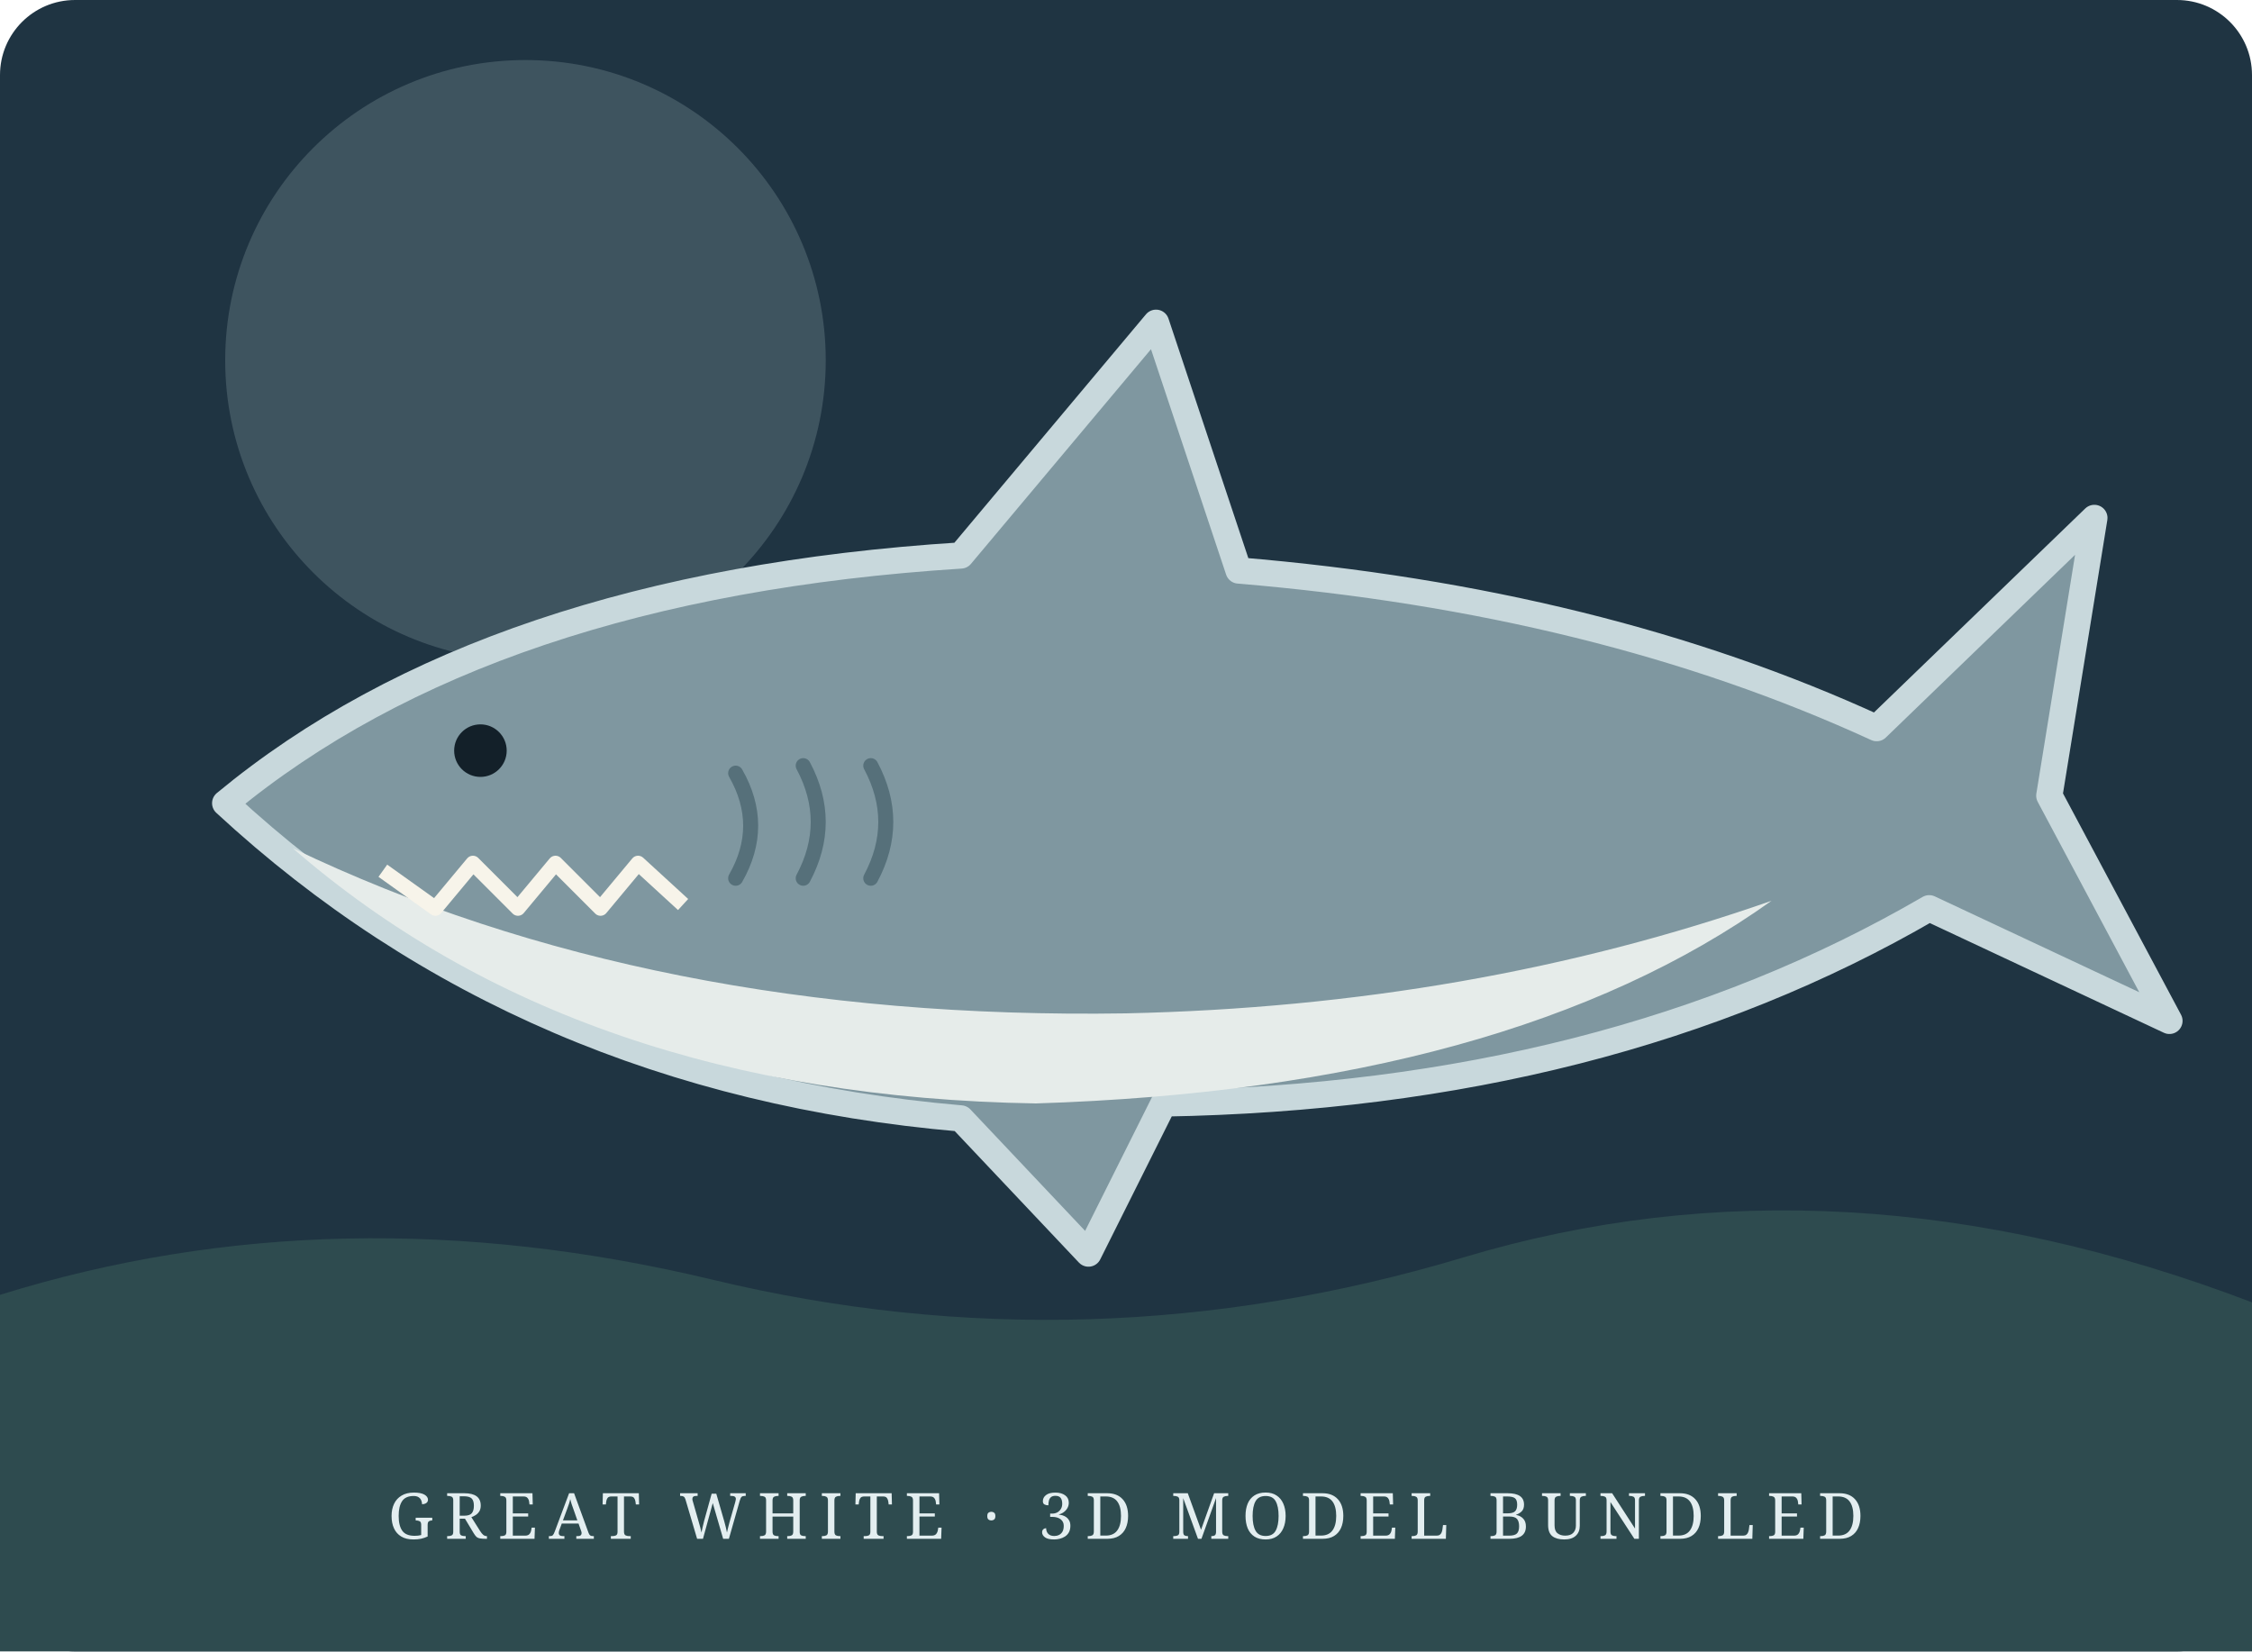
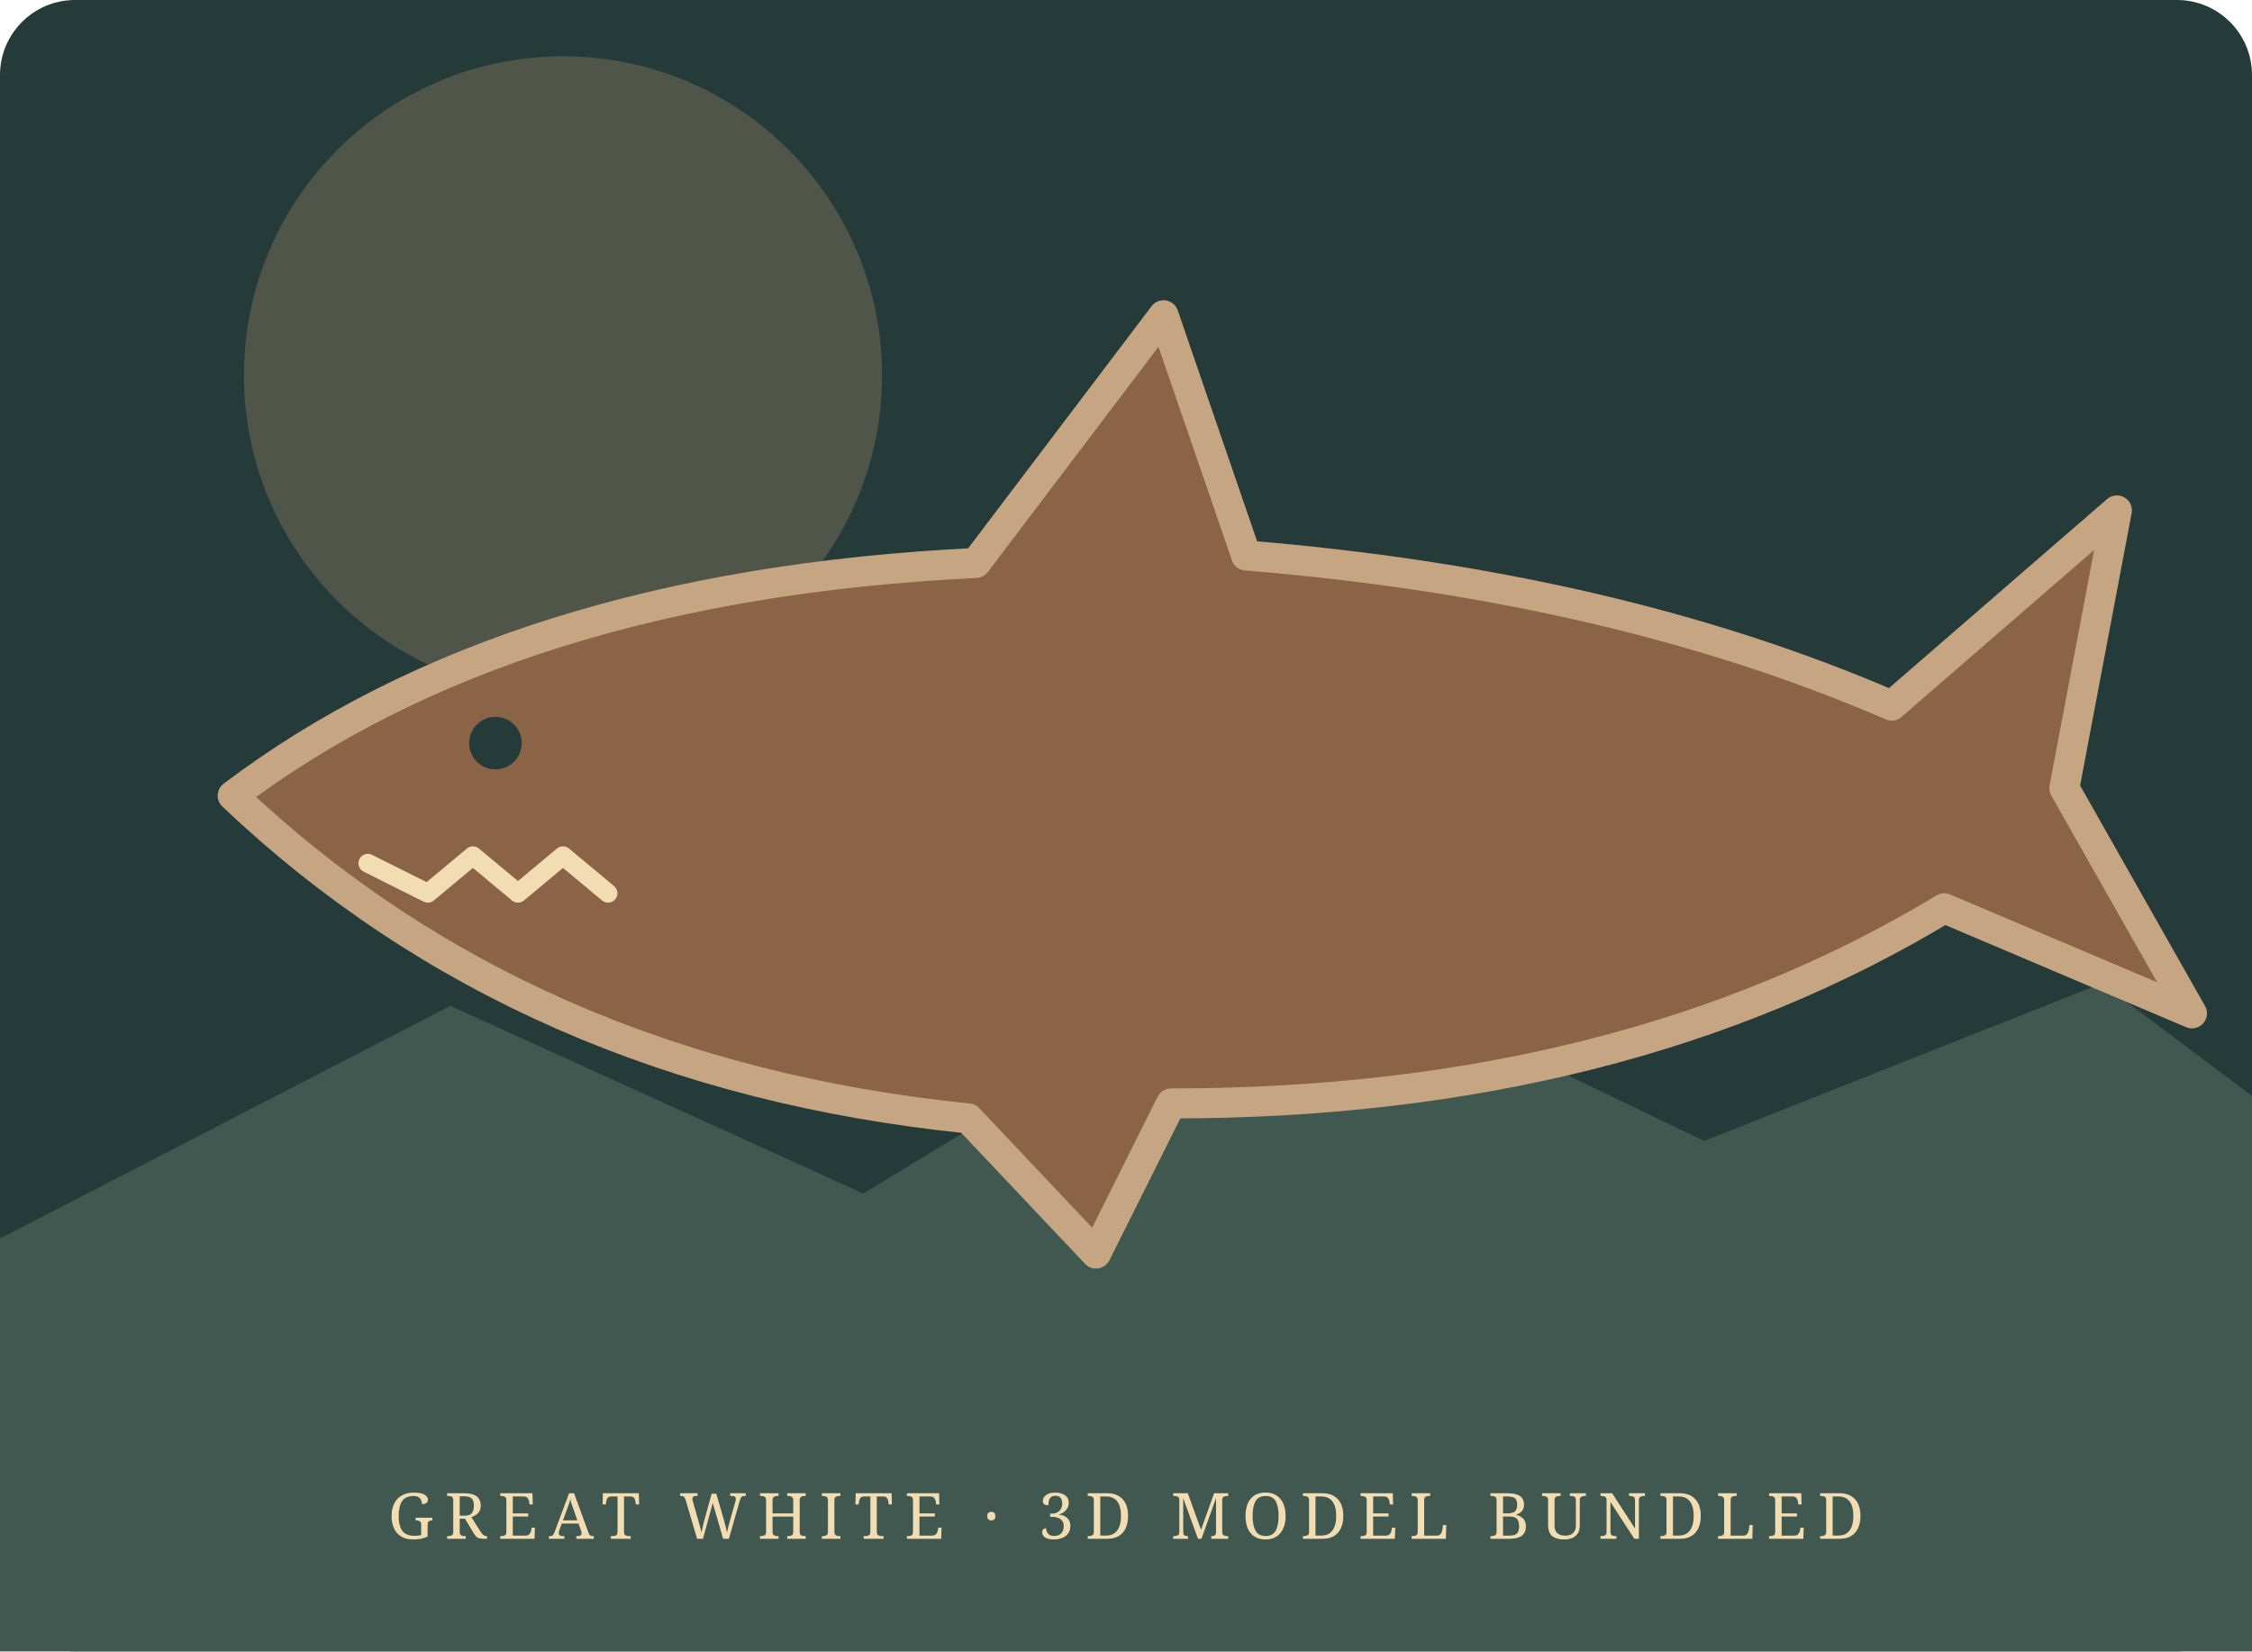
<svg xmlns="http://www.w3.org/2000/svg" viewBox="0 0 600 440">
-   <rect width="600" height="440" rx="20" fill="#1f3442" />
-   <circle cx="140" cy="96" r="80" fill="#cfe3e6" opacity=".18" />
-   <path d="M0 345q90-28 190-4t200-6 210 12V440H0Z" fill="#2e4b4f" />
-   <path d="M60 214q70-58 196-66l52-62 22 66q96 8 170 42l58-56-12 74 32 60-64-30q-86 50-204 52l-20 40-34-36q-116-10-196-84Z" fill="#7f97a0" stroke="#c8d8dc" stroke-width="7" stroke-linejoin="round" />
-   <path d="M78 226q96 46 222 44 92-2 172-30-70 50-196 54-122-2-198-68Z" fill="#e6ecea" />
-   <path d="M102 232l14 10 10-12 12 12 10-12 12 12 10-12 12 11" fill="none" stroke="#f7f4ea" stroke-width="4" stroke-linejoin="round" />
-   <circle cx="128" cy="200" r="7" fill="#132029" />
-   <path d="M196 206q8 14 0 28M214 204q8 15 0 30M232 204q8 15 0 30" fill="none" stroke="#56707a" stroke-width="4" stroke-linecap="round" />
-   <text x="300" y="410" text-anchor="middle" fill="#e3eef0" font-size="17" letter-spacing="3" font-family="Georgia,serif">GREAT WHITE · 3D MODEL BUNDLED</text>
+   <rect width="600" height="440" rx="20" fill="#253b3a" />
+   <circle cx="150" cy="100" r="85" fill="#d5a778" opacity=".24" />
+   <path d="M0 330 120 268 230 318 342 250 454 304 560 262 600 292V440H0" fill="#40584f" />
+   <path d="M62 212q74-56 198-62l50-66 22 64q98 8 172 40l60-52-14 74 34 60-66-28q-86 52-206 52l-20 40-34-36q-118-12-196-86Z" fill="#8b6347" stroke="#c6a583" stroke-width="8" stroke-linejoin="round" />
+   <path d="M98 230l16 8 12-10 12 10 12-10 12 10" fill="none" stroke="#f2ddb2" stroke-width="5" stroke-linejoin="round" stroke-linecap="round" />
+   <circle cx="132" cy="198" r="7" fill="#253b3a" />
+   <text x="300" y="410" text-anchor="middle" fill="#f2ddb2" font-size="17" letter-spacing="3" font-family="Georgia,serif">GREAT WHITE · 3D MODEL BUNDLED</text>
</svg>
